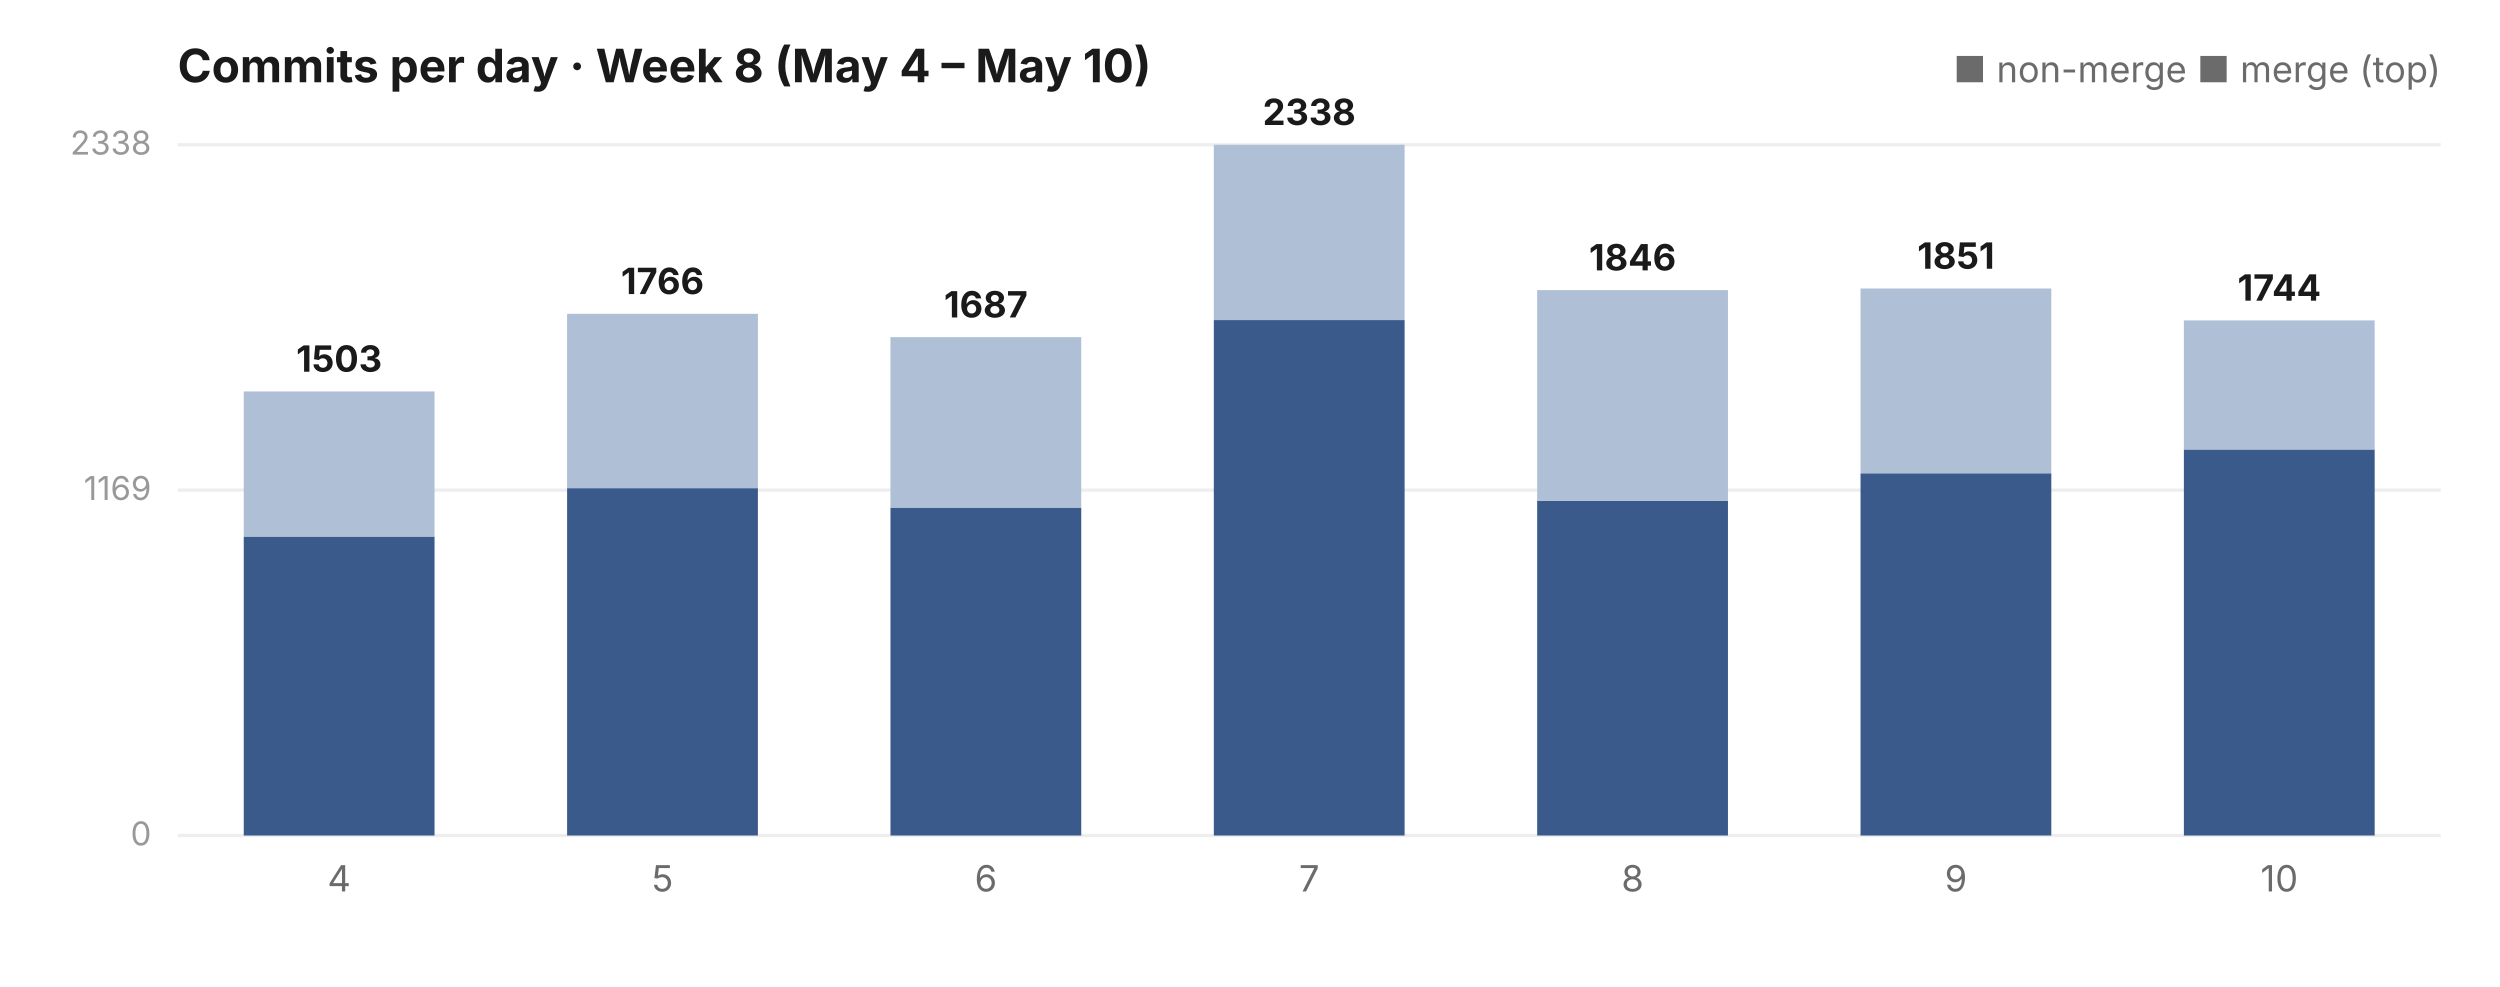
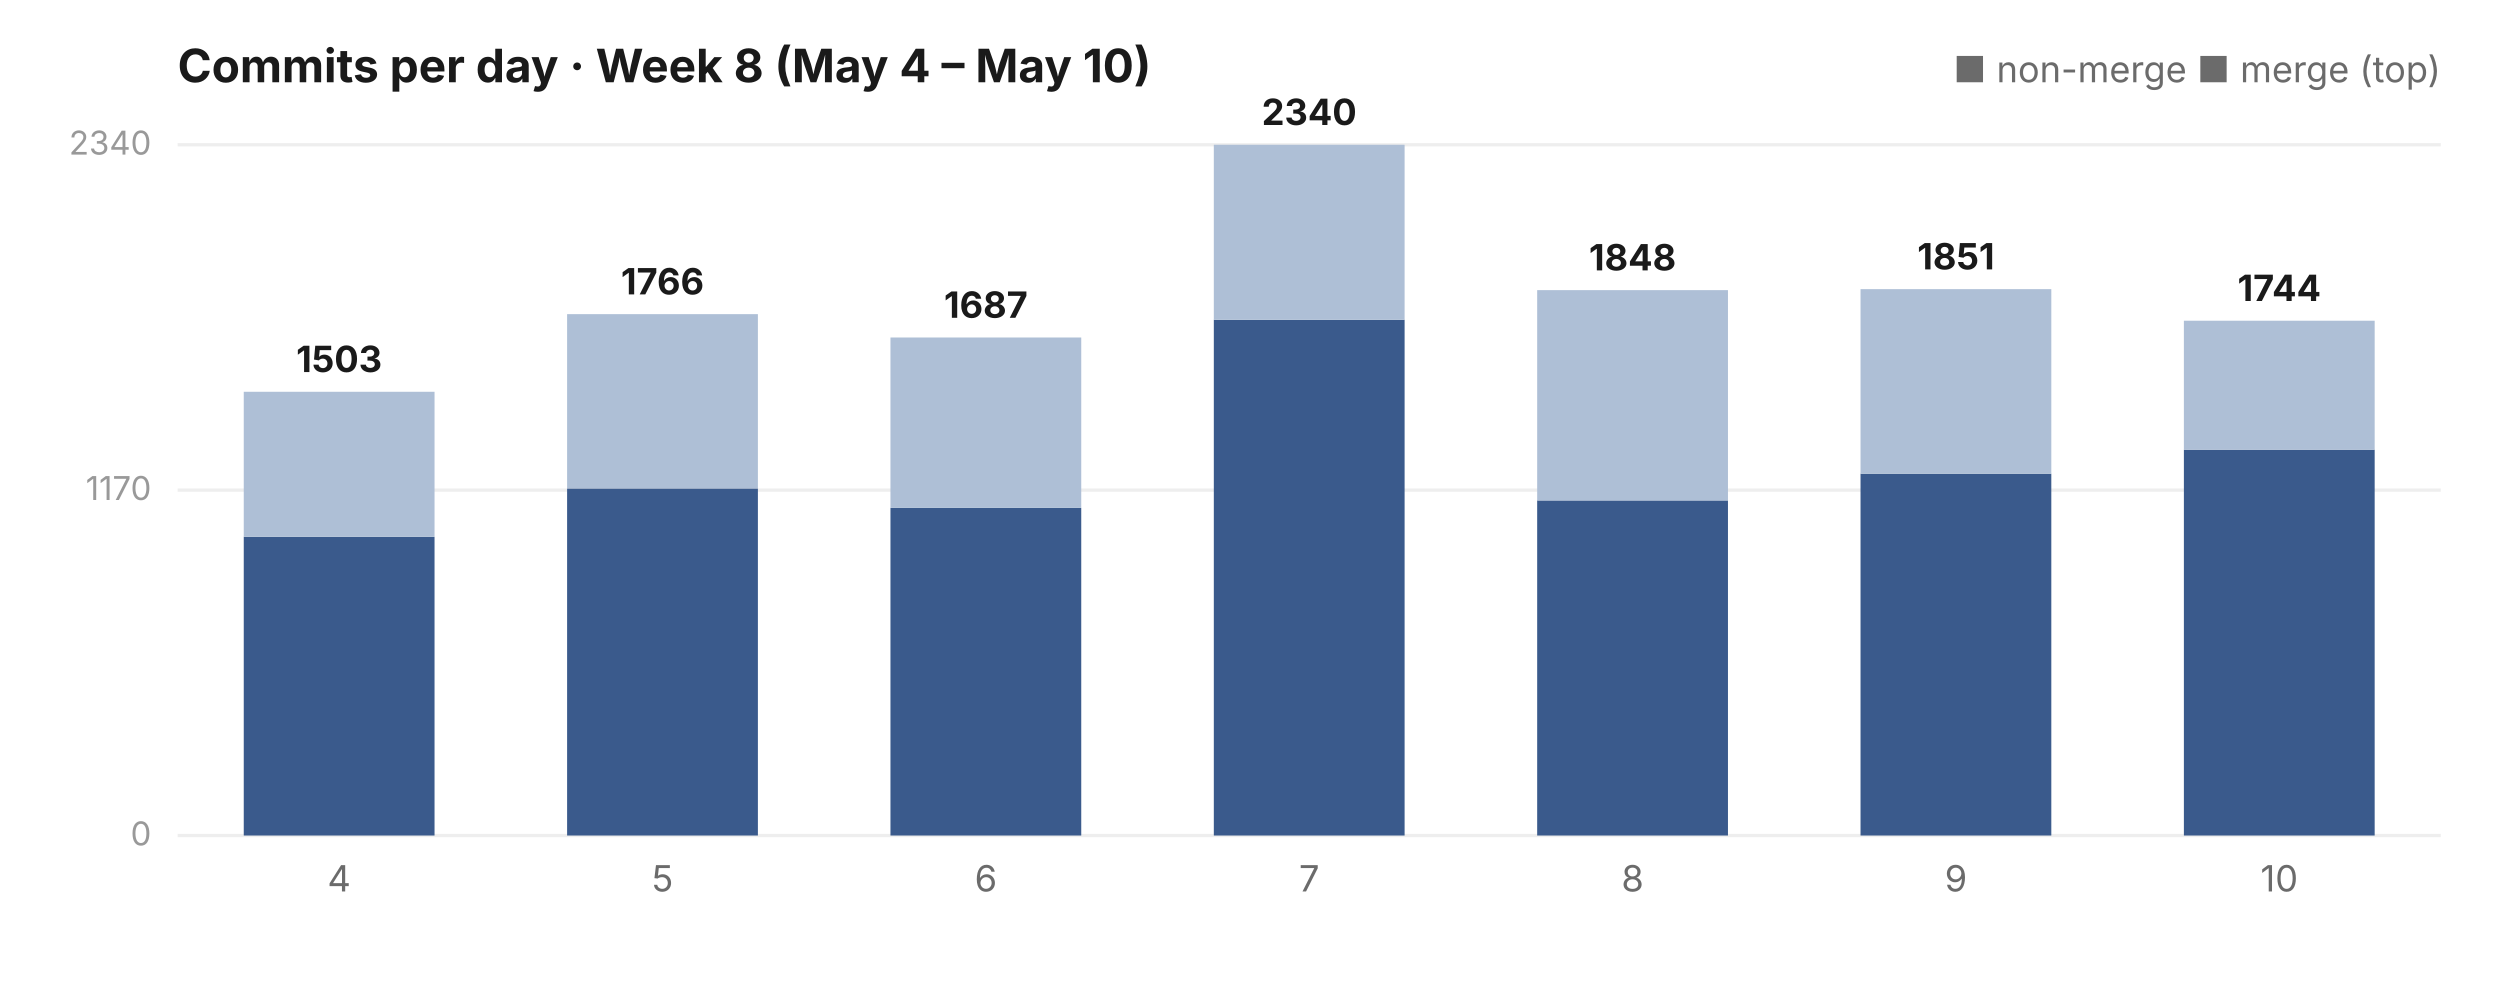
<svg xmlns="http://www.w3.org/2000/svg" viewBox="0 0 760 300" width="100%" style="font-family:-apple-system,Segoe UI,sans-serif;background:#fff;border:1px solid #e7e7e4;border-radius:8px">
  <text x="54" y="25" font-size="14" font-weight="700" fill="#1a1a1a">Commits per day · Week 8 (May 4 – May 10)</text>
  <text x="742" y="25" font-size="11" fill="#6b6b6b" text-anchor="end">■ non-merge ■ merge (top)</text>
  <line x1="54" y1="254.0" x2="742" y2="254.0" stroke="#eee" />
  <text x="46" y="257.0" font-size="10" fill="#999" text-anchor="end">0</text>
  <line x1="54" y1="149.0" x2="742" y2="149.0" stroke="#eee" />
-   <text x="46" y="152.0" font-size="10" fill="#999" text-anchor="end">1169</text>
+   <text x="46" y="152.0" font-size="10" fill="#999" text-anchor="end">1170</text>
  <line x1="54" y1="44.0" x2="742" y2="44.0" stroke="#eee" />
-   <text x="46" y="47.0" font-size="10" fill="#999" text-anchor="end">2338</text>
-   <rect x="74.1" y="163.1" width="58.0" height="90.9" fill="#3a5a8c" />
-   <rect x="74.1" y="119.0" width="58.0" height="44.1" fill="#aebfd6" />
+   <text x="46" y="47.0" font-size="10" fill="#999" text-anchor="end">2340</text>
+   <rect x="74.1" y="163.2" width="58.0" height="90.8" fill="#3a5a8c" />
+   <rect x="74.1" y="119.1" width="58.0" height="44.1" fill="#aebfd6" />
  <text x="103.1" y="271.0" font-size="11" fill="#6b6b6b" text-anchor="middle">4</text>
-   <text x="103.1" y="113.0" font-size="11" fill="#1a1a1a" text-anchor="middle" font-weight="700">1503</text>
-   <rect x="172.4" y="148.4" width="58.0" height="105.6" fill="#3a5a8c" />
-   <rect x="172.4" y="95.4" width="58.0" height="53.0" fill="#aebfd6" />
+   <text x="103.1" y="113.1" font-size="11" fill="#1a1a1a" text-anchor="middle" font-weight="700">1503</text>
+   <rect x="172.4" y="148.5" width="58.0" height="105.5" fill="#3a5a8c" />
+   <rect x="172.4" y="95.5" width="58.0" height="52.9" fill="#aebfd6" />
  <text x="201.4" y="271.0" font-size="11" fill="#6b6b6b" text-anchor="middle">5</text>
-   <text x="201.4" y="89.4" font-size="11" fill="#1a1a1a" text-anchor="middle" font-weight="700">1766</text>
-   <rect x="270.7" y="154.3" width="58.0" height="99.7" fill="#3a5a8c" />
-   <rect x="270.7" y="102.5" width="58.0" height="51.8" fill="#aebfd6" />
+   <text x="201.4" y="89.5" font-size="11" fill="#1a1a1a" text-anchor="middle" font-weight="700">1766</text>
+   <rect x="270.7" y="154.4" width="58.0" height="99.6" fill="#3a5a8c" />
+   <rect x="270.7" y="102.6" width="58.0" height="51.8" fill="#aebfd6" />
  <text x="299.7" y="271.0" font-size="11" fill="#6b6b6b" text-anchor="middle">6</text>
-   <text x="299.7" y="96.5" font-size="11" fill="#1a1a1a" text-anchor="middle" font-weight="700">1687</text>
-   <rect x="369.0" y="97.3" width="58.0" height="156.7" fill="#3a5a8c" />
-   <rect x="369.0" y="44.0" width="58.0" height="53.3" fill="#aebfd6" />
+   <text x="299.7" y="96.6" font-size="11" fill="#1a1a1a" text-anchor="middle" font-weight="700">1687</text>
+   <rect x="369.0" y="97.2" width="58.0" height="156.8" fill="#3a5a8c" />
+   <rect x="369.0" y="44.0" width="58.0" height="53.2" fill="#aebfd6" />
  <text x="398.0" y="271.0" font-size="11" fill="#6b6b6b" text-anchor="middle">7</text>
-   <text x="398.0" y="38.0" font-size="11" fill="#1a1a1a" text-anchor="middle" font-weight="700">2338</text>
-   <rect x="467.3" y="152.2" width="58.0" height="101.8" fill="#3a5a8c" />
+   <text x="398.0" y="38.0" font-size="11" fill="#1a1a1a" text-anchor="middle" font-weight="700">2340</text>
+   <rect x="467.3" y="152.1" width="58.0" height="101.9" fill="#3a5a8c" />
  <rect x="467.3" y="88.2" width="58.0" height="64.0" fill="#aebfd6" />
  <text x="496.3" y="271.0" font-size="11" fill="#6b6b6b" text-anchor="middle">8</text>
-   <text x="496.3" y="82.2" font-size="11" fill="#1a1a1a" text-anchor="middle" font-weight="700">1846</text>
-   <rect x="565.6" y="143.9" width="58.0" height="110.1" fill="#3a5a8c" />
-   <rect x="565.6" y="87.7" width="58.0" height="56.1" fill="#aebfd6" />
+   <text x="496.3" y="82.2" font-size="11" fill="#1a1a1a" text-anchor="middle" font-weight="700">1848</text>
+   <rect x="565.6" y="144.0" width="58.0" height="110.0" fill="#3a5a8c" />
+   <rect x="565.6" y="87.9" width="58.0" height="56.1" fill="#aebfd6" />
  <text x="594.6" y="271.0" font-size="11" fill="#6b6b6b" text-anchor="middle">9</text>
-   <text x="594.6" y="81.7" font-size="11" fill="#1a1a1a" text-anchor="middle" font-weight="700">1851</text>
-   <rect x="663.9" y="136.6" width="58.0" height="117.4" fill="#3a5a8c" />
-   <rect x="663.9" y="97.4" width="58.0" height="39.3" fill="#aebfd6" />
+   <text x="594.6" y="81.9" font-size="11" fill="#1a1a1a" text-anchor="middle" font-weight="700">1851</text>
+   <rect x="663.9" y="136.7" width="58.0" height="117.3" fill="#3a5a8c" />
+   <rect x="663.9" y="97.5" width="58.0" height="39.2" fill="#aebfd6" />
  <text x="692.9" y="271.0" font-size="11" fill="#6b6b6b" text-anchor="middle">10</text>
-   <text x="692.9" y="91.4" font-size="11" fill="#1a1a1a" text-anchor="middle" font-weight="700">1744</text>
+   <text x="692.9" y="91.5" font-size="11" fill="#1a1a1a" text-anchor="middle" font-weight="700">1744</text>
</svg>
